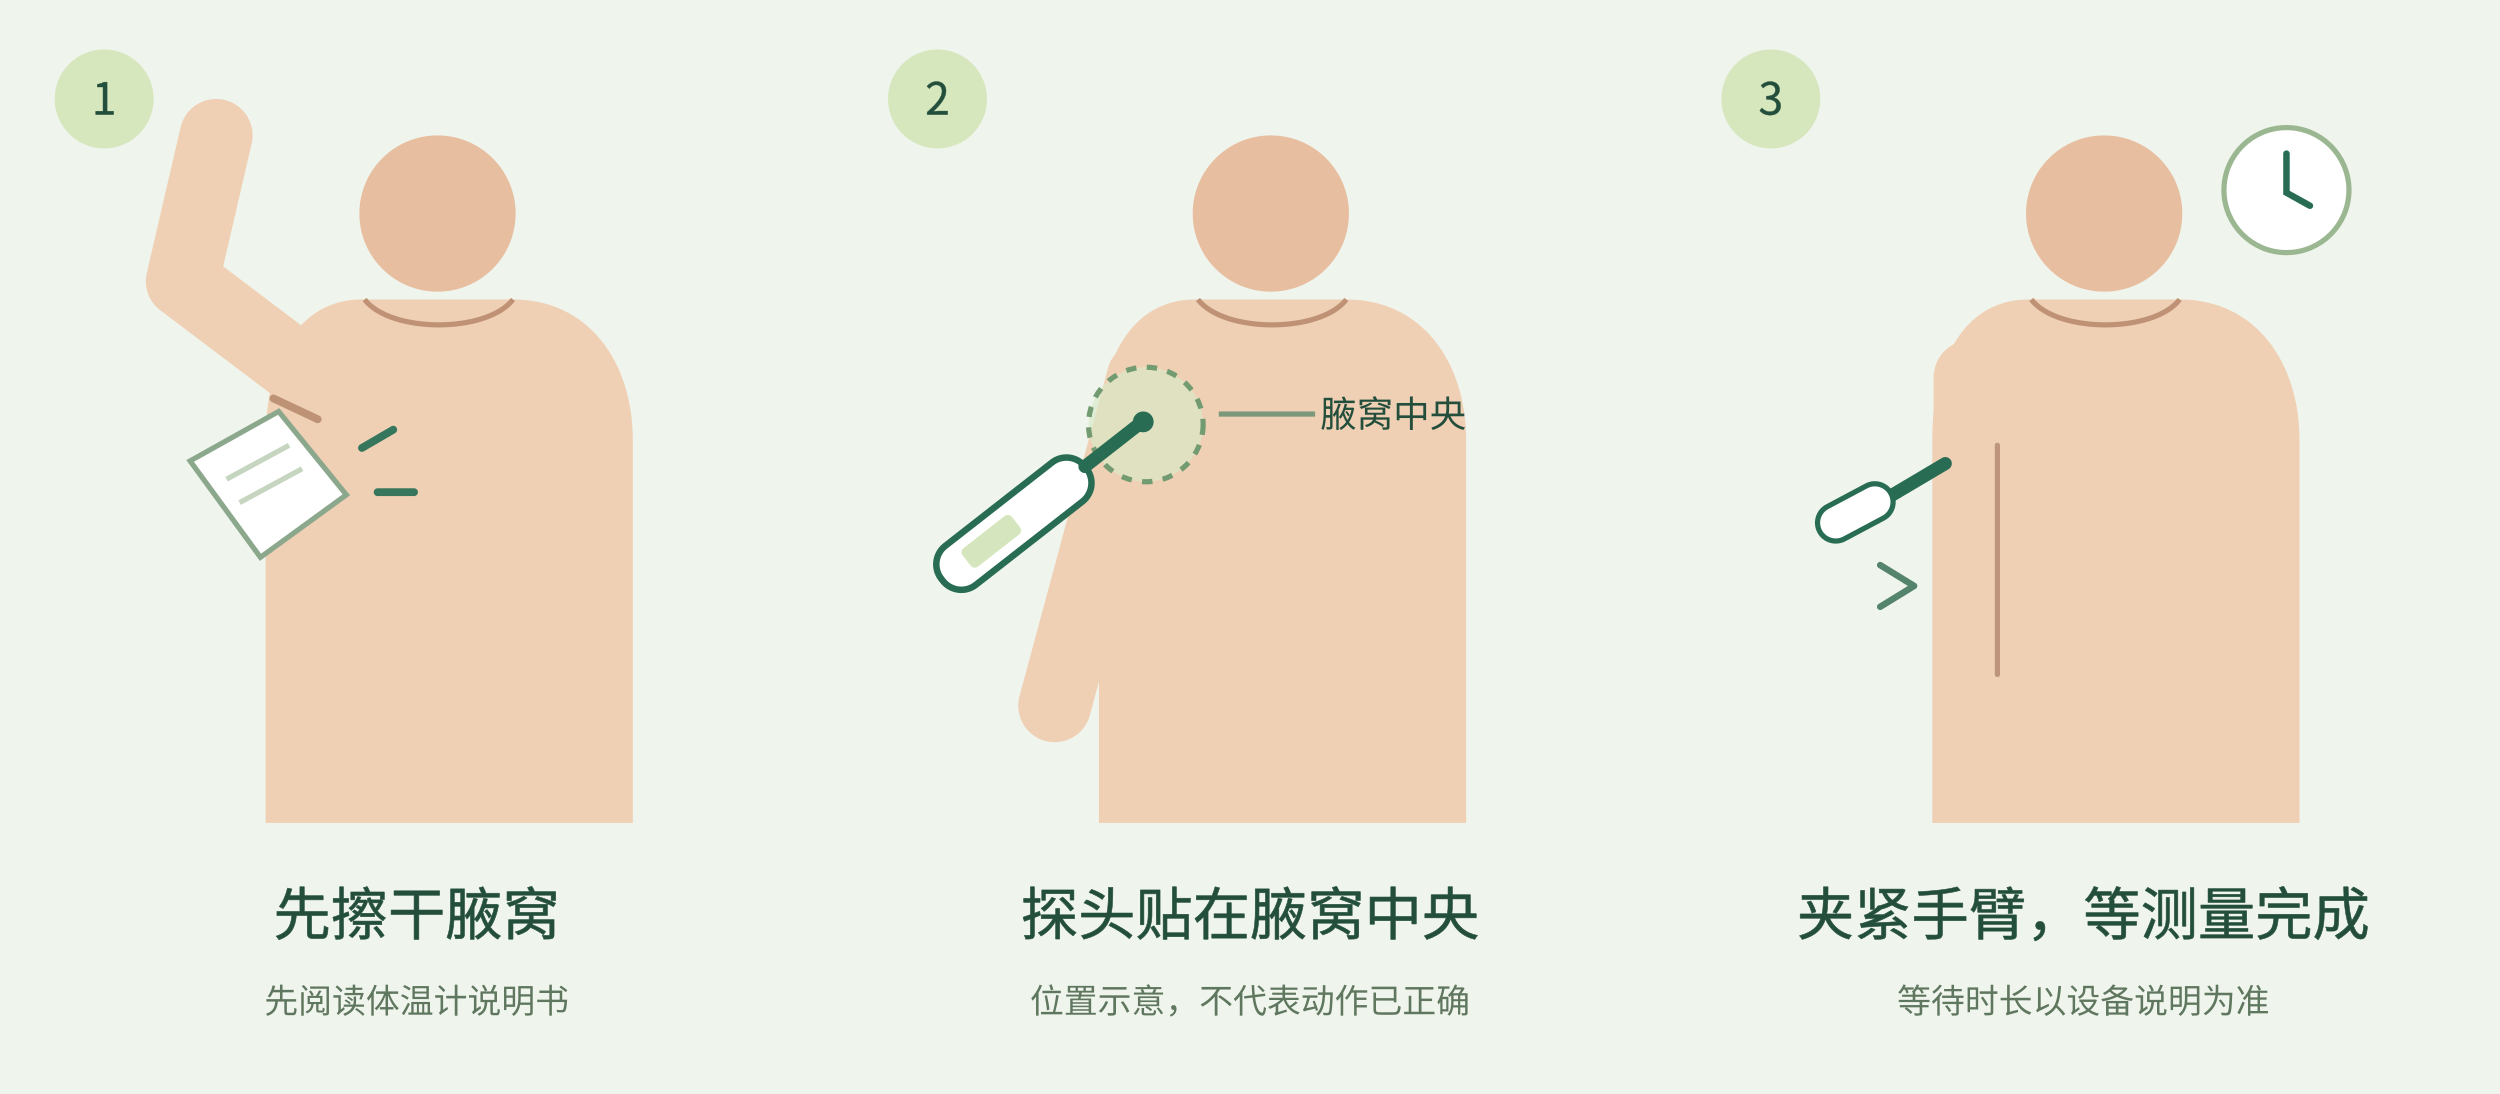
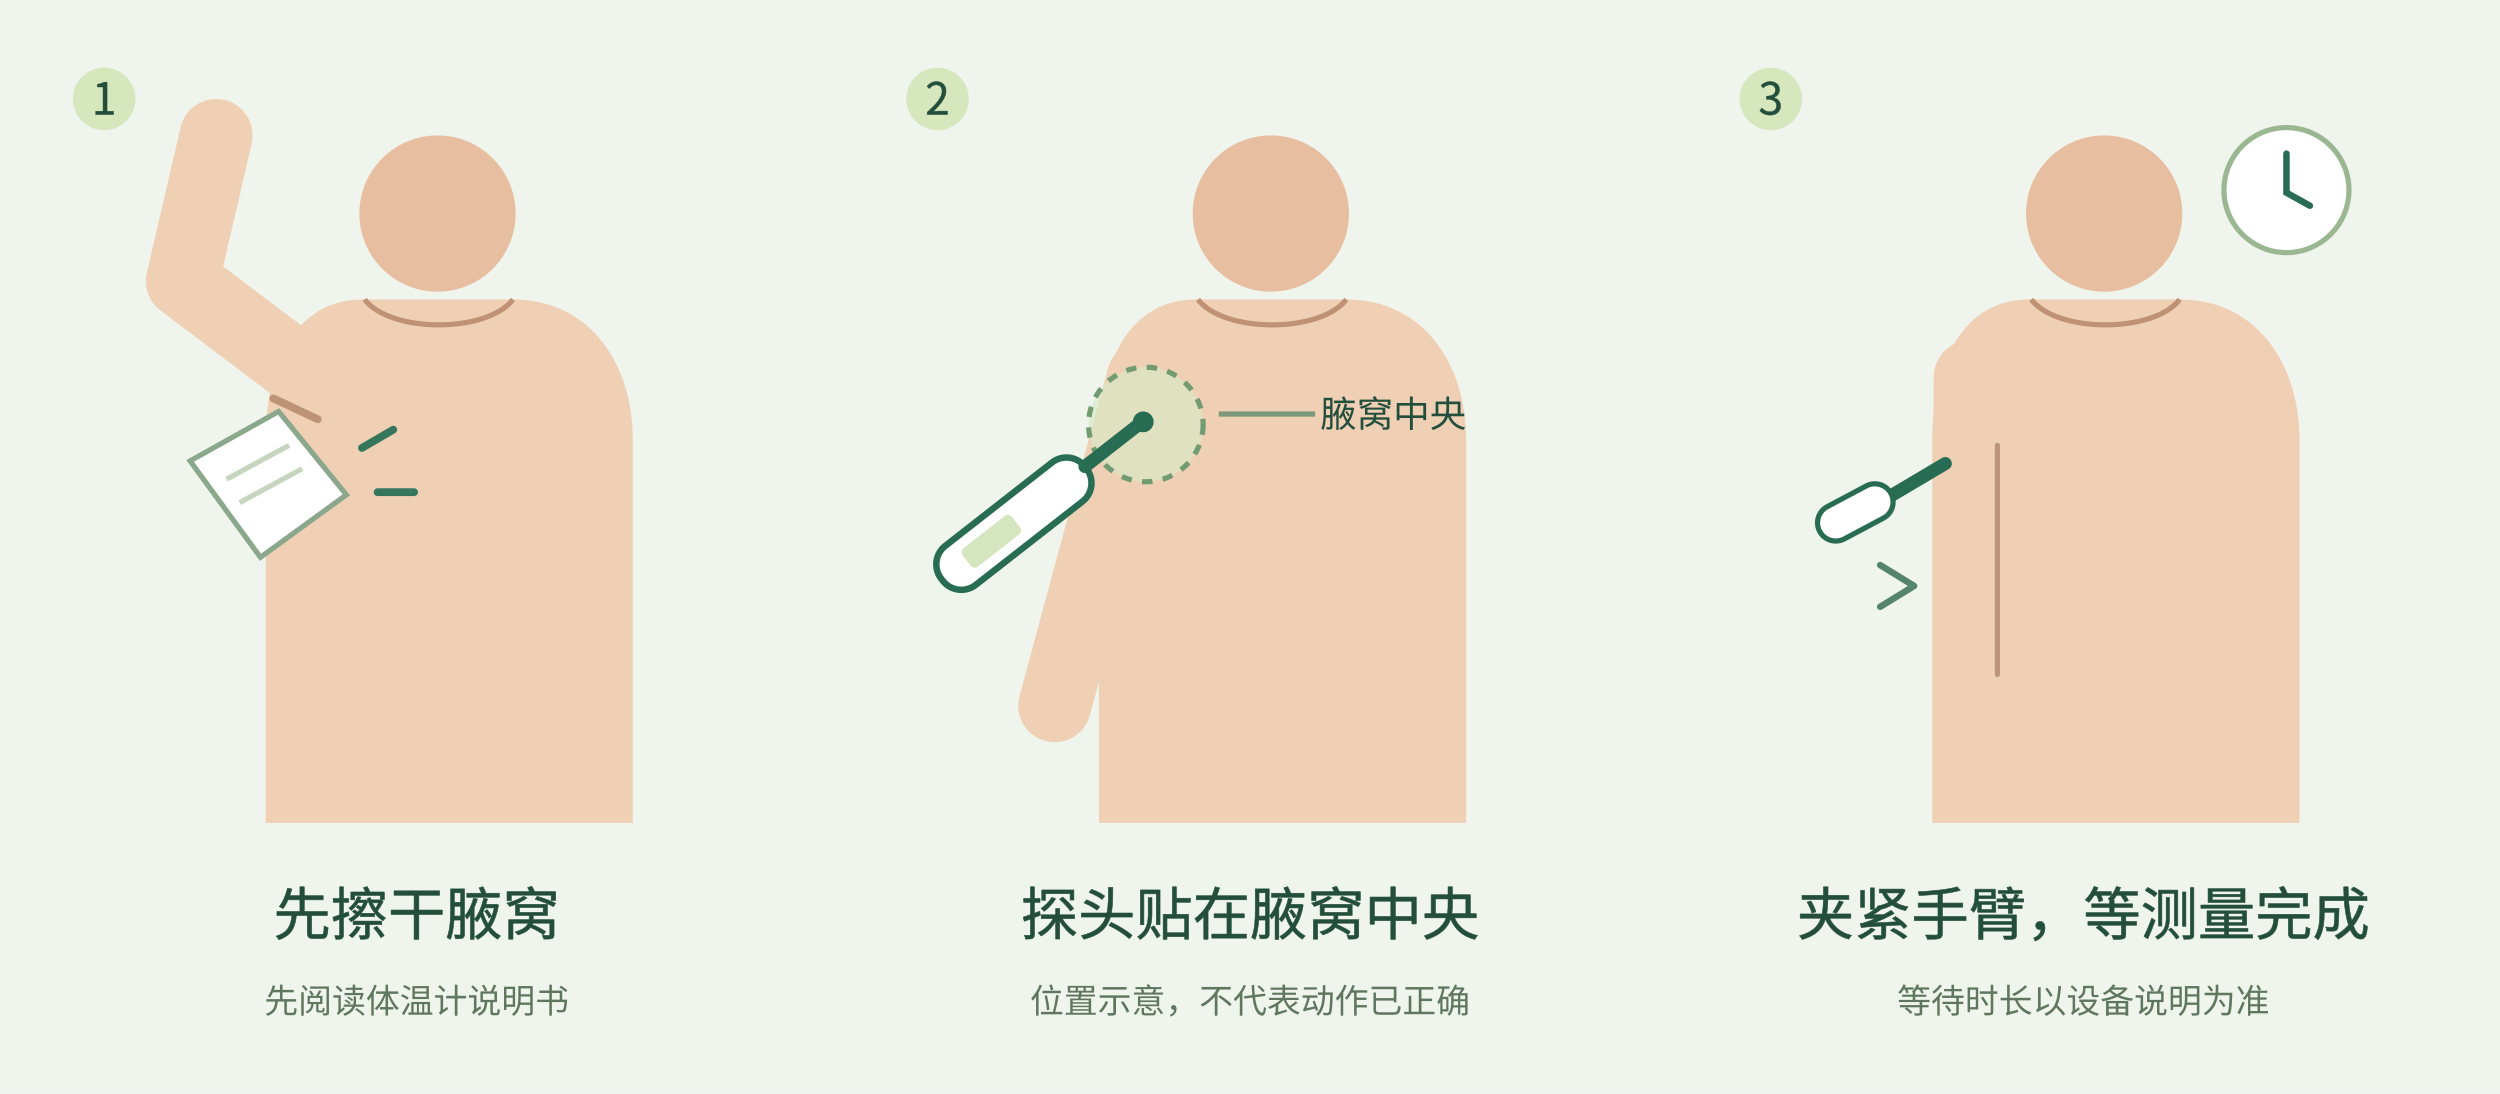
<svg xmlns="http://www.w3.org/2000/svg" viewBox="0 0 960 420" role="img" aria-labelledby="title desc">
-   <view id="step-1" viewBox="0 0 320 420" />
-   <view id="step-2" viewBox="320 0 320 420" />
-   <view id="step-3" viewBox="640 0 320 420" />
+   <view id="step-1" viewBox="0 52 320 278" />
+   <view id="step-2" viewBox="320 52 320 278" />
+   <view id="step-3" viewBox="640 52 320 278" />
  <defs>
    <g id="torso">
      <circle cx="168" cy="82" r="30" fill="#e8bea0" />
      <path d="M139 115h58c29 0 46 24 46 54v147H102V169c0-30 12-54 37-54Z" fill="#efd0b5" />
      <path d="M140 115c10 13 47 13 57 0" fill="none" stroke="#bf9275" stroke-width="2" />
    </g>
    <g id="step-number">
-       <circle cx="40" cy="38" r="19" fill="#d6e6bd" />
+       <circle cx="40" cy="38" r="12" fill="#d6e6bd" />
    </g>
    <path id="label-glyph-31" d="M88 0H490V76H343V733H273C233 710 186 693 121 681V623H252V76H88Z" />
    <path id="label-glyph-5148" d="M462 840V684H285C299 724 312 764 322 801L246 817C221 712 171 579 102 494C121 487 150 470 167 459C201 501 231 555 256 612H462V410H61V337H322C305 172 260 44 47 -22C65 -37 86 -66 95 -85C323 -6 379 141 400 337H591V43C591 -40 613 -64 703 -64C721 -64 825 -64 844 -64C925 -64 946 -25 954 127C933 133 901 145 885 158C881 28 875 8 838 8C815 8 729 8 711 8C673 8 666 13 666 43V337H940V410H538V612H868V684H538V840Z" />
    <path id="label-glyph-64e6" d="M454 149C423 90 372 32 319 -9C335 -18 362 -37 375 -48C427 -5 484 64 518 130ZM750 119C797 68 852 -3 875 -49L933 -12C907 33 851 102 803 152ZM155 840V638H43V568H155V349L37 308L56 236L155 274V1C155 -11 152 -14 141 -14C132 -14 103 -15 69 -14C78 -32 86 -61 89 -77C140 -77 172 -76 193 -65C214 -54 222 -35 222 1V299L321 338L309 404L222 373V568H313V638H222V840ZM390 241V179H603V0C603 -10 601 -13 589 -14C577 -14 541 -14 497 -13C506 -32 516 -57 519 -76C576 -76 615 -76 641 -66C667 -55 673 -37 673 -2V179H891V241ZM379 405C398 393 418 377 435 362C397 326 355 297 314 277C327 266 344 244 353 230C411 261 469 306 519 363V317H765V377H531C581 437 623 510 649 593L610 612L598 609H505C513 626 521 643 527 660L468 668C444 602 395 524 317 466C331 459 349 440 358 427C409 467 449 514 479 562H575C564 534 550 507 535 482C516 495 494 508 474 517L444 483C465 471 488 456 507 442C496 426 484 412 471 398C454 412 433 427 415 437ZM727 559H835C820 526 801 492 781 463C761 493 742 525 727 559ZM691 652 637 637C690 470 789 321 914 247C924 263 943 285 958 297C905 324 856 367 814 418C852 465 891 530 916 589L876 614L865 611H705ZM570 826C583 803 596 775 606 749H351V612H418V689H865V615H935V749H684C673 778 655 815 638 843Z" />
    <path id="label-glyph-5e72" d="M54 434V356H455V-79H538V356H947V434H538V692H901V769H105V692H455V434Z" />
    <path id="label-glyph-814b" d="M686 413C717 377 749 327 761 294L806 327C792 359 759 408 728 442ZM589 822C605 793 620 758 631 727H375V657H944V727H710C699 761 677 807 657 842ZM687 471H854C831 363 794 270 746 192C708 253 677 322 655 394C666 419 677 445 687 471ZM669 640C643 519 589 369 509 274C523 263 544 241 554 229C578 257 600 289 619 324C643 257 673 193 708 136C654 65 590 10 521 -27C536 -40 555 -63 565 -79C632 -40 694 12 747 79C795 14 852 -39 915 -75C926 -57 948 -32 964 -18C897 15 837 68 787 133C853 234 903 362 929 522L886 536L875 533H709C719 565 728 596 736 626ZM493 643C468 541 413 414 342 334C354 320 371 292 378 276C399 299 419 326 438 355V-79H503V474C526 524 546 576 561 625ZM92 803V443C92 297 88 96 29 -46C45 -52 75 -68 88 -79C127 17 144 141 152 259H269V16C269 3 265 -1 253 -2C241 -2 202 -3 158 -1C167 -19 176 -51 178 -68C241 -68 279 -67 303 -55C326 -43 335 -22 335 15V803ZM157 735H269V569H157ZM157 500H269V329H155L157 444Z" />
    <path id="label-glyph-7a9d" d="M568 621C676 589 818 533 888 493L925 552C850 592 709 643 603 673ZM295 478H708V394H295ZM783 534H224V338H464V294L463 267H106V-75H181V204H448C423 148 363 93 220 52C237 40 261 14 270 -1C385 34 450 80 487 130C571 93 663 42 712 3L750 57C699 97 601 147 516 181L524 204H824V7C824 -4 820 -8 805 -9C792 -9 745 -9 692 -8C702 -26 714 -54 718 -74C790 -74 835 -74 863 -63C891 -51 898 -30 898 6V267H533L534 292V338H783ZM436 827C448 805 461 778 472 754H77V596H152V693H848V600H926V754H560C548 783 529 819 511 848ZM369 675C300 628 171 578 74 555C90 540 112 514 122 496C153 505 188 518 224 534C298 565 375 607 426 646Z" />
    <path id="label-glyph-9605" d="M346 445H647V326H346ZM91 615V-80H164V615ZM106 791C150 749 199 691 222 652L283 694C259 732 207 788 163 828ZM316 639C349 599 382 544 396 506H278V264H390C375 160 338 86 216 43C231 31 251 4 258 -13C396 43 440 134 457 264H532V98C532 32 548 14 616 14C629 14 694 14 707 14C760 14 778 38 784 135C766 140 739 150 726 161C723 85 720 74 699 74C686 74 635 74 625 74C602 74 599 78 599 98V264H717V506H601C630 548 661 602 689 651L616 669C594 621 556 552 524 506H403L458 533C445 572 409 626 375 667ZM352 784V717H837V13C837 -1 833 -4 819 -5C806 -6 763 -6 719 -4C729 -23 739 -54 742 -74C805 -74 848 -72 875 -61C901 -48 909 -28 909 13V784Z" />
    <path id="label-glyph-8bfb" d="M443 452C496 424 558 382 588 351L624 394C593 424 529 464 478 490ZM370 361C424 333 487 288 518 256L554 300C524 332 459 374 406 400ZM683 105C765 51 863 -30 911 -83L959 -34C910 19 809 96 728 148ZM105 768C159 722 226 657 259 615L310 670C277 711 207 773 153 817ZM367 593V528H851C837 485 821 441 807 410L867 394C890 442 916 517 937 584L889 596L877 593H685V683H894V747H685V840H611V747H404V683H611V593ZM639 489V371C639 333 637 293 626 251H346V185H601C562 108 484 33 330 -26C345 -40 367 -67 375 -85C560 -11 644 86 682 185H946V251H701C709 292 711 331 711 369V489ZM40 526V454H188V89C188 40 158 7 141 -7C153 -19 173 -45 181 -60V-59C195 -39 221 -16 377 113C368 127 355 156 348 176L258 104V526Z" />
    <path id="label-glyph-4f53" d="M251 836C201 685 119 535 30 437C45 420 67 380 74 363C104 397 133 436 160 479V-78H232V605C266 673 296 745 321 816ZM416 175V106H581V-74H654V106H815V175H654V521C716 347 812 179 916 84C930 104 955 130 973 143C865 230 761 398 702 566H954V638H654V837H581V638H298V566H536C474 396 369 226 259 138C276 125 301 99 313 81C419 177 517 342 581 518V175Z" />
    <path id="label-glyph-6e29" d="M445 575H787V477H445ZM445 732H787V635H445ZM375 796V413H860V796ZM98 774C161 746 241 700 280 666L322 727C282 760 201 803 138 828ZM38 502C103 473 183 426 223 393L264 454C223 487 142 531 78 556ZM64 -16 128 -63C184 30 250 156 300 261L244 306C190 193 115 61 64 -16ZM256 16V-51H962V16H894V328H341V16ZM410 16V262H507V16ZM566 16V262H664V16ZM724 16V262H823V16Z" />
    <path id="label-glyph-8ba1" d="M137 775C193 728 263 660 295 617L346 673C312 714 241 778 186 823ZM46 526V452H205V93C205 50 174 20 155 8C169 -7 189 -41 196 -61C212 -40 240 -18 429 116C421 130 409 162 404 182L281 98V526ZM626 837V508H372V431H626V-80H705V431H959V508H705V837Z" />
    <path id="label-glyph-8bf4" d="M111 773C165 724 232 654 263 610L317 663C285 705 216 772 162 819ZM457 571H797V389H457ZM176 -42C190 -22 218 1 406 139C398 154 386 184 380 206L266 126V526H45V453H191V119C191 75 152 40 132 27C147 11 168 -22 176 -42ZM384 639V321H511C498 157 464 40 297 -23C313 -37 334 -63 343 -81C528 -5 571 130 587 321H676V34C676 -44 694 -66 768 -66C784 -66 854 -66 868 -66C932 -66 951 -32 959 97C938 103 907 115 891 128C890 19 885 4 861 4C847 4 790 4 779 4C754 4 750 8 750 35V321H872V639H768C796 692 826 756 852 815L774 839C755 779 719 696 688 639H518L585 668C569 714 529 785 490 837L426 811C464 757 501 685 516 639Z" />
    <path id="label-glyph-660e" d="M338 451V252H151V451ZM338 519H151V710H338ZM80 779V88H151V182H408V779ZM854 727V554H574V727ZM501 797V441C501 285 484 94 314 -35C330 -46 358 -71 369 -87C484 1 535 122 558 241H854V19C854 1 847 -5 829 -5C812 -6 749 -7 684 -4C695 -25 708 -57 711 -78C798 -78 852 -76 885 -64C917 -52 928 -28 928 19V797ZM854 486V309H568C573 354 574 399 574 440V486Z" />
    <path id="label-glyph-4e66" d="M717 760C781 717 864 656 905 617L951 674C909 711 824 770 762 810ZM126 665V592H418V395H60V323H418V-79H494V323H864C853 178 839 115 819 97C809 88 798 87 777 87C754 87 689 88 626 94C640 73 650 43 652 21C713 18 773 17 804 19C839 22 862 28 882 50C912 79 928 160 943 361C944 372 946 395 946 395H800V665H494V837H418V665ZM494 395V592H726V395Z" />
    <path id="label-glyph-32" d="M44 0H505V79H302C265 79 220 75 182 72C354 235 470 384 470 531C470 661 387 746 256 746C163 746 99 704 40 639L93 587C134 636 185 672 245 672C336 672 380 611 380 527C380 401 274 255 44 54Z" />
    <path id="label-glyph-4e2d" d="M458 840V661H96V186H171V248H458V-79H537V248H825V191H902V661H537V840ZM171 322V588H458V322ZM825 322H537V588H825Z" />
    <path id="label-glyph-592e" d="M457 840V701H162V370H52V297H425C381 173 277 60 43 -16C57 -32 78 -63 85 -81C344 5 455 135 502 278C578 93 713 -26 923 -78C934 -57 956 -27 972 -10C771 31 640 137 570 297H949V370H846V701H533V840ZM237 370V628H457V520C457 470 454 420 445 370ZM768 370H523C531 419 533 469 533 519V628H768Z" />
    <path id="label-glyph-63a2" d="M366 785V605H429V719H860V608H926V785ZM540 655C498 580 426 510 353 463C370 451 396 424 407 410C480 464 558 548 607 632ZM676 623C746 561 828 473 865 416L922 459C884 516 800 601 730 661ZM608 461V351H356V283H563C504 177 407 84 303 39C319 25 340 -2 351 -20C452 34 546 129 608 240V-72H679V243C738 137 827 38 915 -17C927 2 950 28 966 42C875 90 782 184 725 283H938V351H679V461ZM167 840V638H50V568H167V353L39 309L61 237L167 277V9C167 -4 163 -7 150 -8C140 -8 103 -9 62 -8C72 -26 81 -56 84 -74C144 -74 181 -72 205 -61C228 -49 237 -29 237 9V303L342 343L328 412L237 379V568H335V638H237V840Z" />
    <path id="label-glyph-5934" d="M537 165C673 99 812 10 893 -66L943 -8C860 65 716 154 577 219ZM192 741C273 711 372 659 420 618L464 679C414 719 313 767 233 795ZM102 559C183 527 281 472 329 431L377 490C327 531 227 582 147 612ZM57 382V311H483C429 158 313 49 56 -13C72 -30 92 -58 100 -76C384 -4 508 128 563 311H946V382H580C605 511 605 661 606 830H529C528 656 530 507 502 382Z" />
    <path id="label-glyph-8d34" d="M223 652V373C223 246 211 68 37 -32C52 -44 73 -67 82 -81C268 35 289 226 289 373V652ZM268 127C308 71 355 -6 375 -53L433 -14C410 31 361 105 322 160ZM86 785V177H148V717H364V179H430V785ZM484 360V-80H551V-32H859V-76H928V360H715V569H960V640H715V840H645V360ZM551 38V290H859V38Z" />
    <path id="label-glyph-5728" d="M391 840C377 789 359 736 338 685H63V613H305C241 485 153 366 38 286C50 269 69 237 77 217C119 247 158 281 193 318V-76H268V407C315 471 356 541 390 613H939V685H421C439 730 455 776 469 821ZM598 561V368H373V298H598V14H333V-56H938V14H673V298H900V368H673V561Z" />
    <path id="label-glyph-4f4d" d="M369 658V585H914V658ZM435 509C465 370 495 185 503 80L577 102C567 204 536 384 503 525ZM570 828C589 778 609 712 617 669L692 691C682 734 660 797 641 847ZM326 34V-38H955V34H748C785 168 826 365 853 519L774 532C756 382 716 169 678 34ZM286 836C230 684 136 534 38 437C51 420 73 381 81 363C115 398 148 439 180 484V-78H255V601C294 669 329 742 357 815Z" />
    <path id="label-glyph-7f6e" d="M651 748H820V658H651ZM417 748H582V658H417ZM189 748H348V658H189ZM190 427V6H57V-50H945V6H808V427H495L509 486H922V545H520L531 603H895V802H117V603H454L446 545H68V486H436L424 427ZM262 6V68H734V6ZM262 275H734V217H262ZM262 320V376H734V320ZM262 172H734V113H262Z" />
    <path id="label-glyph-793a" d="M234 351C191 238 117 127 35 56C54 46 88 24 104 11C183 88 262 207 311 330ZM684 320C756 224 832 94 859 10L934 44C904 129 826 255 753 349ZM149 766V692H853V766ZM60 523V449H461V19C461 3 455 -1 437 -2C418 -3 352 -3 284 0C296 -23 308 -56 311 -79C400 -79 459 -78 494 -66C530 -53 542 -31 542 18V449H941V523Z" />
    <path id="label-glyph-610f" d="M298 149V20C298 -53 324 -71 426 -71C447 -71 593 -71 615 -71C697 -71 719 -45 728 68C708 72 679 82 662 93C658 4 652 -8 609 -8C576 -8 455 -8 432 -8C380 -8 371 -4 371 20V149ZM741 140C792 86 847 12 869 -37L932 -6C908 43 852 115 800 167ZM181 157C156 99 112 27 61 -17L123 -54C174 -6 215 69 244 129ZM261 323H742V253H261ZM261 441H742V373H261ZM190 493V201H443L408 168C463 137 532 89 564 56L611 103C580 133 521 173 469 201H817V493ZM338 705H661C650 676 631 636 615 605H382C375 633 358 674 338 705ZM443 832C455 813 467 788 477 766H118V705H328L269 691C283 665 298 632 305 605H73V544H933V605H692C707 631 723 661 739 692L681 705H881V766H561C549 793 532 825 515 849Z" />
    <path id="label-glyph-ff0c" d="M157 -107C262 -70 330 12 330 120C330 190 300 235 245 235C204 235 169 210 169 163C169 116 203 92 244 92L261 94C256 25 212 -22 135 -54Z" />
    <path id="label-glyph-4e0d" d="M559 478C678 398 828 280 899 203L960 261C885 338 733 450 615 526ZM69 770V693H514C415 522 243 353 44 255C60 238 83 208 95 189C234 262 358 365 459 481V-78H540V584C566 619 589 656 610 693H931V770Z" />
    <path id="label-glyph-4ee3" d="M715 783C774 733 844 663 877 618L935 658C901 703 829 771 769 819ZM548 826C552 720 559 620 568 528L324 497L335 426L576 456C614 142 694 -67 860 -79C913 -82 953 -30 975 143C960 150 927 168 912 183C902 67 886 8 857 9C750 20 684 200 650 466L955 504L944 575L642 537C632 626 626 724 623 826ZM313 830C247 671 136 518 21 420C34 403 57 365 65 348C111 389 156 439 199 494V-78H276V604C317 668 354 737 384 807Z" />
    <path id="label-glyph-8868" d="M252 -79C275 -64 312 -51 591 38C587 54 581 83 579 104L335 31V251C395 292 449 337 492 385C570 175 710 23 917 -46C928 -26 950 3 967 19C868 48 783 97 714 162C777 201 850 253 908 302L846 346C802 303 732 249 672 207C628 259 592 319 566 385H934V450H536V539H858V601H536V686H902V751H536V840H460V751H105V686H460V601H156V539H460V450H65V385H397C302 300 160 223 36 183C52 168 74 140 86 122C142 142 201 170 258 203V55C258 15 236 -2 219 -11C231 -27 247 -61 252 -79Z" />
    <path id="label-glyph-52a8" d="M89 758V691H476V758ZM653 823C653 752 653 680 650 609H507V537H647C635 309 595 100 458 -25C478 -36 504 -61 517 -79C664 61 707 289 721 537H870C859 182 846 49 819 19C809 7 798 4 780 4C759 4 706 4 650 10C663 -12 671 -43 673 -64C726 -68 781 -68 812 -65C844 -62 864 -53 884 -27C919 17 931 159 945 571C945 582 945 609 945 609H724C726 680 727 752 727 823ZM89 44 90 45V43C113 57 149 68 427 131L446 64L512 86C493 156 448 275 410 365L348 348C368 301 388 246 406 194L168 144C207 234 245 346 270 451H494V520H54V451H193C167 334 125 216 111 183C94 145 81 118 65 113C74 95 85 59 89 44Z" />
    <path id="label-glyph-4f5c" d="M526 828C476 681 395 536 305 442C322 430 351 404 363 391C414 447 463 520 506 601H575V-79H651V164H952V235H651V387H939V456H651V601H962V673H542C563 717 582 763 598 809ZM285 836C229 684 135 534 36 437C50 420 72 379 80 362C114 397 147 437 179 481V-78H254V599C293 667 329 741 357 814Z" />
    <path id="label-glyph-5df2" d="M93 778V703H747V440H222V605H146V102C146 -22 197 -52 359 -52C397 -52 695 -52 735 -52C900 -52 933 3 952 187C930 191 896 204 876 218C862 57 845 22 736 22C668 22 408 22 355 22C245 22 222 37 222 101V366H747V316H825V778Z" />
    <path id="label-glyph-6b63" d="M188 510V38H52V-35H950V38H565V353H878V426H565V693H917V767H90V693H486V38H265V510Z" />
    <path id="label-glyph-786e" d="M552 843C508 720 434 604 348 528C362 514 385 485 393 471C410 487 427 504 443 523V318C443 205 432 62 335 -40C352 -48 381 -69 393 -81C458 -13 488 76 502 164H645V-44H711V164H855V10C855 -1 851 -5 839 -6C828 -6 788 -6 745 -5C754 -24 762 -53 764 -72C826 -72 869 -71 894 -60C919 -48 927 -28 927 10V585H744C779 628 816 681 840 727L792 760L780 757H590C600 780 609 803 618 826ZM645 230H510C512 261 513 290 513 318V349H645ZM711 230V349H855V230ZM645 409H513V520H645ZM711 409V520H855V409ZM494 585H492C516 619 539 656 559 694H739C717 656 690 615 664 585ZM56 787V718H175C149 565 105 424 35 328C47 308 65 266 70 247C88 271 105 299 121 328V-34H186V46H361V479H186C211 554 232 635 247 718H393V787ZM186 411H297V113H186Z" />
    <path id="label-glyph-33" d="M263 -13C394 -13 499 65 499 196C499 297 430 361 344 382V387C422 414 474 474 474 563C474 679 384 746 260 746C176 746 111 709 56 659L105 601C147 643 198 672 257 672C334 672 381 626 381 556C381 477 330 416 178 416V346C348 346 406 288 406 199C406 115 345 63 257 63C174 63 119 103 76 147L29 88C77 35 149 -13 263 -13Z" />
    <path id="label-glyph-5939" d="M178 574C214 513 249 432 260 381L331 402C319 453 283 532 245 592ZM737 595C712 536 666 450 629 397L689 378C727 427 775 506 811 573ZM464 839V690H90V617H463C461 523 455 440 440 366H58V291H420C371 146 267 46 46 -15C63 -31 85 -61 93 -80C335 -10 446 108 498 276C576 99 708 -21 905 -75C916 -55 937 -24 954 -8C770 35 641 142 570 291H942V366H520C534 441 540 525 542 617H908V690H543L544 839Z" />
    <path id="label-glyph-7d27" d="M633 78C714 36 815 -27 865 -70L922 -26C869 17 766 77 688 116ZM297 120C240 67 149 15 66 -18C83 -30 111 -56 124 -70C204 -31 300 31 366 92ZM112 777V480H181V777ZM282 821V445H351V821ZM438 800V733H493C521 668 558 614 606 568C544 537 474 515 402 501C407 495 413 487 419 478L407 487C347 431 264 382 239 369C216 356 195 348 178 346C185 327 196 292 200 277C217 283 242 286 385 292C318 262 263 241 235 232C180 211 138 199 105 196C113 176 123 139 126 124C155 134 194 138 477 155V3C477 -9 473 -12 457 -13C443 -14 391 -14 332 -12C343 -31 355 -57 360 -77C432 -77 481 -77 512 -67C544 -56 553 -38 553 1V159L811 173C834 151 854 130 868 112L923 153C881 204 793 275 720 322L669 285C694 268 720 249 746 229L342 209C462 253 582 308 697 374L645 428C603 402 559 377 515 354L322 350C372 376 421 408 467 443L463 446C534 463 601 488 662 522C726 477 804 444 895 424C905 445 925 474 941 490C858 504 786 528 726 564C799 618 857 690 891 784L847 802L834 800ZM562 733H793C762 682 719 639 667 604C623 640 588 683 562 733Z" />
    <path id="label-glyph-624b" d="M50 322V248H463V25C463 5 454 -2 432 -3C409 -3 330 -4 246 -2C258 -22 272 -55 278 -76C383 -77 449 -76 487 -63C524 -51 540 -29 540 25V248H953V322H540V484H896V556H540V719C658 733 768 753 853 778L798 839C645 791 354 765 116 753C123 737 132 707 134 688C238 692 352 699 463 710V556H117V484H463V322Z" />
    <path id="label-glyph-81c2" d="M219 531H406V443H219ZM755 294V234H249V294ZM173 349V-80H249V66H755V-1C755 -15 750 -19 734 -20C718 -20 660 -21 601 -19C610 -36 621 -61 625 -79C705 -79 758 -80 789 -70C822 -60 832 -41 832 -1V349ZM249 182H755V121H249ZM666 829C675 813 683 794 689 776H514V722H931V776H765C758 798 746 823 733 842ZM808 710C801 687 784 654 772 629H673C666 653 649 686 633 712L578 700C591 679 604 652 612 629H491V575H689V514H513V461H689V375H760V461H932V514H760V575H960V629H834L871 696ZM109 798V694C109 619 99 517 36 439C50 431 77 408 87 394C123 438 144 492 157 546V394H472V581H164L170 631H464V798ZM173 749H399V681H173V693Z" />
    <path id="label-glyph-7b49" d="M578 845C549 760 495 680 433 628L460 611V542H147V479H460V389H48V323H665V235H80V169H665V10C665 -4 660 -8 642 -9C624 -10 565 -10 497 -8C508 -28 521 -58 525 -79C607 -79 663 -78 697 -68C731 -56 741 -35 741 9V169H929V235H741V323H956V389H537V479H861V542H537V611H521C543 635 564 662 583 692H651C681 653 710 606 722 573L787 601C776 627 755 660 732 692H945V756H619C631 779 641 803 650 828ZM223 126C288 83 360 19 393 -28L451 19C417 66 343 128 278 169ZM186 845C152 756 96 669 33 610C51 601 82 580 96 568C129 601 161 644 191 692H231C250 653 268 608 274 578L341 603C335 626 321 660 306 692H488V756H226C237 779 248 802 257 826Z" />
    <path id="label-glyph-6d4b" d="M486 92C537 42 596 -28 624 -73L673 -39C644 4 584 72 533 121ZM312 782V154H371V724H588V157H649V782ZM867 827V7C867 -8 861 -13 847 -13C833 -14 786 -14 733 -13C742 -31 752 -60 755 -76C825 -77 868 -75 894 -64C919 -53 929 -34 929 7V827ZM730 750V151H790V750ZM446 653V299C446 178 426 53 259 -32C270 -41 289 -66 296 -78C476 13 504 164 504 298V653ZM81 776C137 745 209 697 243 665L289 726C253 756 180 800 126 829ZM38 506C93 475 166 430 202 400L247 460C209 489 135 532 81 560ZM58 -27 126 -67C168 25 218 148 254 253L194 292C154 180 98 50 58 -27Z" />
    <path id="label-glyph-91cf" d="M250 665H747V610H250ZM250 763H747V709H250ZM177 808V565H822V808ZM52 522V465H949V522ZM230 273H462V215H230ZM535 273H777V215H535ZM230 373H462V317H230ZM535 373H777V317H535ZM47 3V-55H955V3H535V61H873V114H535V169H851V420H159V169H462V114H131V61H462V3Z" />
    <path id="label-glyph-5b8c" d="M227 546V477H771V546ZM56 360V290H325C313 112 272 25 44 -19C58 -34 78 -62 84 -81C334 -28 387 81 402 290H578V39C578 -41 601 -64 694 -64C713 -64 827 -64 847 -64C927 -64 948 -29 957 108C937 114 905 126 888 138C885 23 879 5 841 5C815 5 721 5 701 5C660 5 653 10 653 39V290H943V360ZM421 827C439 796 458 758 471 725H82V503H157V653H838V503H916V725H560C546 762 520 812 496 849Z" />
    <path id="label-glyph-6210" d="M544 839C544 782 546 725 549 670H128V389C128 259 119 86 36 -37C54 -46 86 -72 99 -87C191 45 206 247 206 388V395H389C385 223 380 159 367 144C359 135 350 133 335 133C318 133 275 133 229 138C241 119 249 89 250 68C299 65 345 65 371 67C398 70 415 77 431 96C452 123 457 208 462 433C462 443 463 465 463 465H206V597H554C566 435 590 287 628 172C562 96 485 34 396 -13C412 -28 439 -59 451 -75C528 -29 597 26 658 92C704 -11 764 -73 841 -73C918 -73 946 -23 959 148C939 155 911 172 894 189C888 56 876 4 847 4C796 4 751 61 714 159C788 255 847 369 890 500L815 519C783 418 740 327 686 247C660 344 641 463 630 597H951V670H626C623 725 622 781 622 839ZM671 790C735 757 812 706 850 670L897 722C858 756 779 805 716 836Z" />
    <path id="label-glyph-5f85" d="M415 204C462 150 513 75 534 26L598 64C576 112 523 184 477 236ZM255 838C212 767 122 683 44 632C55 617 75 587 83 570C171 630 267 723 325 810ZM606 835V710H386V642H606V515H327V446H747V334H339V265H747V11C747 -2 742 -7 726 -7C710 -8 654 -9 594 -6C604 -27 616 -58 619 -78C697 -78 748 -78 780 -66C811 -54 821 -33 821 11V265H955V334H821V446H962V515H681V642H910V710H681V835ZM272 617C215 514 119 411 29 345C42 327 63 288 69 271C107 303 147 341 185 382V-79H257V468C287 508 315 550 338 591Z" />
    <path id="label-glyph-65f6" d="M474 452C527 375 595 269 627 208L693 246C659 307 590 409 536 485ZM324 402V174H153V402ZM324 469H153V688H324ZM81 756V25H153V106H394V756ZM764 835V640H440V566H764V33C764 13 756 6 736 6C714 4 640 4 562 7C573 -15 585 -49 590 -70C690 -70 754 -69 790 -56C826 -44 840 -22 840 33V566H962V640H840V835Z" />
    <path id="label-glyph-957f" d="M769 818C682 714 536 619 395 561C414 547 444 517 458 500C593 567 745 671 844 786ZM56 449V374H248V55C248 15 225 0 207 -7C219 -23 233 -56 238 -74C262 -59 300 -47 574 27C570 43 567 75 567 97L326 38V374H483C564 167 706 19 914 -51C925 -28 949 3 967 20C775 75 635 202 561 374H944V449H326V835H248V449Z" />
    <path id="label-glyph-4ee5" d="M374 712C432 640 497 538 525 473L592 513C562 577 497 674 438 747ZM761 801C739 356 668 107 346 -21C364 -36 393 -70 403 -86C539 -24 632 56 697 163C777 83 860 -13 900 -77L966 -28C918 43 819 148 733 230C799 373 827 558 841 798ZM141 20C166 43 203 65 493 204C487 220 477 253 473 274L240 165V763H160V173C160 127 121 95 100 82C112 68 134 38 141 20Z" />
    <path id="label-glyph-8bbe" d="M122 776C175 729 242 662 273 619L324 672C292 713 225 778 171 822ZM43 526V454H184V95C184 49 153 16 134 4C148 -11 168 -42 175 -60C190 -40 217 -20 395 112C386 127 374 155 368 175L257 94V526ZM491 804V693C491 619 469 536 337 476C351 464 377 435 386 420C530 489 562 597 562 691V734H739V573C739 497 753 469 823 469C834 469 883 469 898 469C918 469 939 470 951 474C948 491 946 520 944 539C932 536 911 534 897 534C884 534 839 534 828 534C812 534 810 543 810 572V804ZM805 328C769 248 715 182 649 129C582 184 529 251 493 328ZM384 398V328H436L422 323C462 231 519 151 590 86C515 38 429 5 341 -15C355 -31 371 -61 377 -80C474 -54 566 -16 647 39C723 -17 814 -58 917 -83C926 -62 947 -32 963 -16C867 4 781 39 708 86C793 160 861 256 901 381L855 401L842 398Z" />
    <path id="label-glyph-5907" d="M685 688C637 637 572 593 498 555C430 589 372 630 329 677L340 688ZM369 843C319 756 221 656 76 588C93 576 116 551 128 533C184 562 233 595 276 630C317 588 365 551 420 519C298 468 160 433 30 415C43 398 58 365 64 344C209 368 363 411 499 477C624 417 772 378 926 358C936 379 956 410 973 427C831 443 694 473 578 519C673 575 754 644 808 727L759 758L746 754H399C418 778 435 802 450 827ZM248 129H460V18H248ZM248 190V291H460V190ZM746 129V18H537V129ZM746 190H537V291H746ZM170 357V-80H248V-48H746V-78H827V357Z" />
    <path id="label-glyph-4e3a" d="M162 784C202 737 247 673 267 632L335 665C314 706 267 768 226 812ZM499 371C550 310 609 226 635 173L701 209C674 261 613 342 561 401ZM411 838V720C411 682 410 642 407 599H82V524H399C374 346 295 145 55 -11C73 -23 101 -49 114 -66C370 104 452 328 476 524H821C807 184 791 50 761 19C750 7 739 4 717 5C693 5 630 5 562 11C577 -11 587 -44 588 -67C650 -70 713 -72 748 -69C785 -65 808 -57 831 -28C870 18 884 159 900 560C900 572 901 599 901 599H484C486 641 487 682 487 719V838Z" />
    <path id="label-glyph-51c6" d="M48 765C98 695 157 598 183 538L253 575C226 634 165 727 113 796ZM48 2 124 -33C171 62 226 191 268 303L202 339C156 220 93 84 48 2ZM435 395H646V262H435ZM435 461V596H646V461ZM607 805C635 761 667 701 681 661H452C476 710 497 762 515 814L445 831C395 677 310 528 211 433C227 421 255 394 266 380C301 416 334 458 365 506V-80H435V-9H954V59H719V196H912V262H719V395H913V461H719V596H934V661H686L750 693C734 731 702 789 670 833ZM435 196H646V59H435Z" />
  </defs>
  <rect width="960" height="420" fill="#eff4ec" />
  <g font-family="Arial, 'PingFang SC', sans-serif" fill="#234e3b" text-anchor="middle">
    <g>
      <use href="#step-number" />
      <g aria-label="1" transform="translate(35.2825 44) scale(0.017 -0.017)" stroke="#234e3b" stroke-width="10" stroke-linejoin="round">
        <use href="#label-glyph-31" x="0" />
      </g>
      <use href="#torso" />
      <path d="M119 145 70 108 83 52" fill="none" stroke="#efd0b5" stroke-width="28" stroke-linecap="round" stroke-linejoin="round" />
      <path d="m105 153 17 8" stroke="#bd9275" stroke-width="3" stroke-linecap="round" />
      <path d="m73 177 34-19 26 32-33 24Z" fill="#fff" stroke="#8ba78c" stroke-width="2" />
      <path d="m87 184 24-13M92 193l24-13" stroke="#c6d5bf" stroke-width="2" />
      <path d="m139 172 12-7M145 189h14" stroke="#36765c" stroke-width="3" stroke-linecap="round" />
      <g aria-label="先擦干腋窝" transform="translate(105 359) scale(0.022 -0.022)" stroke="#234e3b" stroke-width="10" stroke-linejoin="round">
        <use href="#label-glyph-5148" x="0" />
        <use href="#label-glyph-64e6" x="1000" />
        <use href="#label-glyph-5e72" x="2000" />
        <use href="#label-glyph-814b" x="3000" />
        <use href="#label-glyph-7a9d" x="4000" />
      </g>
      <g fill="#60775f" aria-label="先阅读体温计说明书" transform="translate(101.5 389) scale(0.013 -0.013)">
        <use href="#label-glyph-5148" x="0" />
        <use href="#label-glyph-9605" x="1000" />
        <use href="#label-glyph-8bfb" x="2000" />
        <use href="#label-glyph-4f53" x="3000" />
        <use href="#label-glyph-6e29" x="4000" />
        <use href="#label-glyph-8ba1" x="5000" />
        <use href="#label-glyph-8bf4" x="6000" />
        <use href="#label-glyph-660e" x="7000" />
        <use href="#label-glyph-4e66" x="8000" />
      </g>
    </g>
    <g transform="translate(320)">
      <use href="#step-number" />
      <g aria-label="2" transform="translate(35.2825 44) scale(0.017 -0.017)" stroke="#234e3b" stroke-width="10" stroke-linejoin="round">
        <use href="#label-glyph-32" x="0" />
      </g>
      <use href="#torso" />
      <path d="m119 145-34 126" fill="none" stroke="#efd0b5" stroke-width="28" stroke-linecap="round" />
      <circle cx="120" cy="163" r="22" fill="#d7e9c8" fill-opacity=".65" stroke="#739b71" stroke-width="2" stroke-dasharray="4 4" />
      <g transform="rotate(-38 84 189)">
        <rect x="30" y="180" width="70" height="19" rx="9" fill="#fff" stroke="#286c53" stroke-width="2.5" />
        <rect x="42" y="185" width="24" height="9" rx="2" fill="#d5e5bd" />
        <path d="M100 189h29" stroke="#286c53" stroke-width="5" stroke-linecap="round" />
      </g>
      <circle cx="119" cy="162" r="4" fill="#286c53" />
      <path d="M148 159h37" stroke="#7b987b" stroke-width="2" />
      <g aria-label="腋窝中央" transform="translate(187 164) scale(0.014 -0.014)">
        <use href="#label-glyph-814b" x="0" />
        <use href="#label-glyph-7a9d" x="1000" />
        <use href="#label-glyph-4e2d" x="2000" />
        <use href="#label-glyph-592e" x="3000" />
      </g>
      <g aria-label="探头贴在腋窝中央" transform="translate(72 359) scale(0.022 -0.022)" stroke="#234e3b" stroke-width="10" stroke-linejoin="round">
        <use href="#label-glyph-63a2" x="0" />
        <use href="#label-glyph-5934" x="1000" />
        <use href="#label-glyph-8d34" x="2000" />
        <use href="#label-glyph-5728" x="3000" />
        <use href="#label-glyph-814b" x="4000" />
        <use href="#label-glyph-7a9d" x="5000" />
        <use href="#label-glyph-4e2d" x="6000" />
        <use href="#label-glyph-592e" x="7000" />
      </g>
      <g fill="#60775f" aria-label="位置示意，不代表动作已正确" transform="translate(75.5 389) scale(0.013 -0.013)">
        <use href="#label-glyph-4f4d" x="0" />
        <use href="#label-glyph-7f6e" x="1000" />
        <use href="#label-glyph-793a" x="2000" />
        <use href="#label-glyph-610f" x="3000" />
        <use href="#label-glyph-ff0c" x="4000" />
        <use href="#label-glyph-4e0d" x="5000" />
        <use href="#label-glyph-4ee3" x="6000" />
        <use href="#label-glyph-8868" x="7000" />
        <use href="#label-glyph-52a8" x="8000" />
        <use href="#label-glyph-4f5c" x="9000" />
        <use href="#label-glyph-5df2" x="10000" />
        <use href="#label-glyph-6b63" x="11000" />
        <use href="#label-glyph-786e" x="12000" />
      </g>
    </g>
    <g transform="translate(640)">
      <use href="#step-number" />
      <g aria-label="3" transform="translate(35.2825 44) scale(0.017 -0.017)" stroke="#234e3b" stroke-width="10" stroke-linejoin="round">
        <use href="#label-glyph-33" x="0" />
      </g>
      <use href="#torso" />
      <path d="M117 145v132" stroke="#efd0b5" stroke-width="29" stroke-linecap="round" />
      <path d="M127 171v88" stroke="#bc957c" stroke-width="2" stroke-linecap="round" />
      <path d="M107 178 80 194" stroke="#286c53" stroke-width="5" stroke-linecap="round" />
      <rect x="57" y="190" width="31" height="14" rx="7" fill="#fff" stroke="#286c53" stroke-width="2" transform="rotate(-28 72 197)" />
      <path d="m82 233 13-8-13-8" stroke="#54846b" stroke-width="2.5" fill="none" stroke-linecap="round" stroke-linejoin="round" />
      <circle cx="238" cy="73" r="24" fill="#fff" stroke="#9bb791" stroke-width="2" />
      <path d="M238 59v15l9 5" stroke="#286c53" stroke-width="2.5" fill="none" stroke-linecap="round" />
      <g aria-label="夹紧手臂，等测量完成" transform="translate(50 359) scale(0.022 -0.022)" stroke="#234e3b" stroke-width="10" stroke-linejoin="round">
        <use href="#label-glyph-5939" x="0" />
        <use href="#label-glyph-7d27" x="1000" />
        <use href="#label-glyph-624b" x="2000" />
        <use href="#label-glyph-81c2" x="3000" />
        <use href="#label-glyph-ff0c" x="4000" />
        <use href="#label-glyph-7b49" x="5000" />
        <use href="#label-glyph-6d4b" x="6000" />
        <use href="#label-glyph-91cf" x="7000" />
        <use href="#label-glyph-5b8c" x="8000" />
        <use href="#label-glyph-6210" x="9000" />
      </g>
      <g fill="#60775f" aria-label="等待时长以设备说明为准" transform="translate(88.5 389) scale(0.013 -0.013)">
        <use href="#label-glyph-7b49" x="0" />
        <use href="#label-glyph-5f85" x="1000" />
        <use href="#label-glyph-65f6" x="2000" />
        <use href="#label-glyph-957f" x="3000" />
        <use href="#label-glyph-4ee5" x="4000" />
        <use href="#label-glyph-8bbe" x="5000" />
        <use href="#label-glyph-5907" x="6000" />
        <use href="#label-glyph-8bf4" x="7000" />
        <use href="#label-glyph-660e" x="8000" />
        <use href="#label-glyph-4e3a" x="9000" />
        <use href="#label-glyph-51c6" x="10000" />
      </g>
    </g>
  </g>
</svg>
